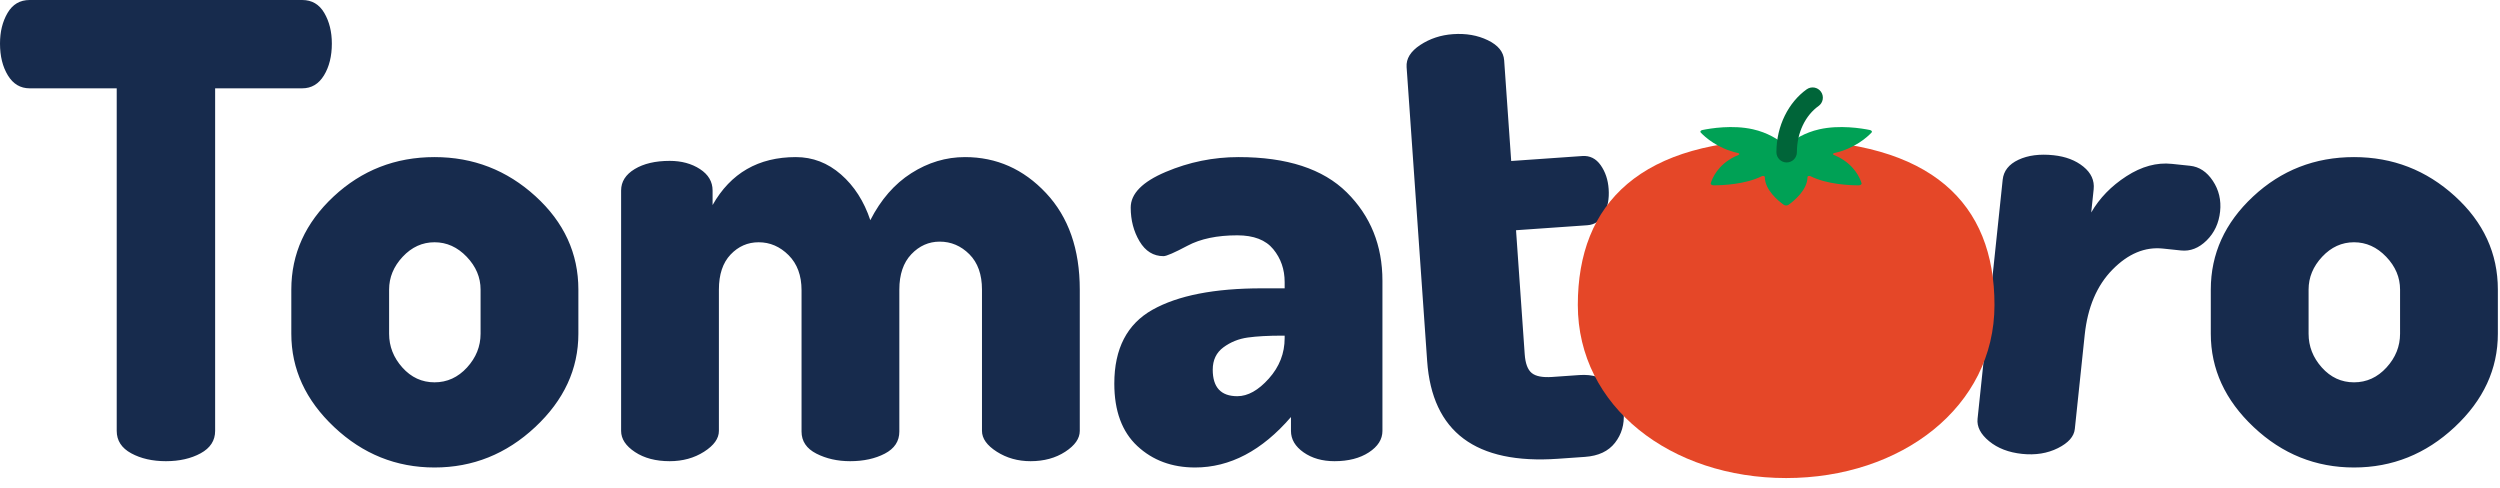
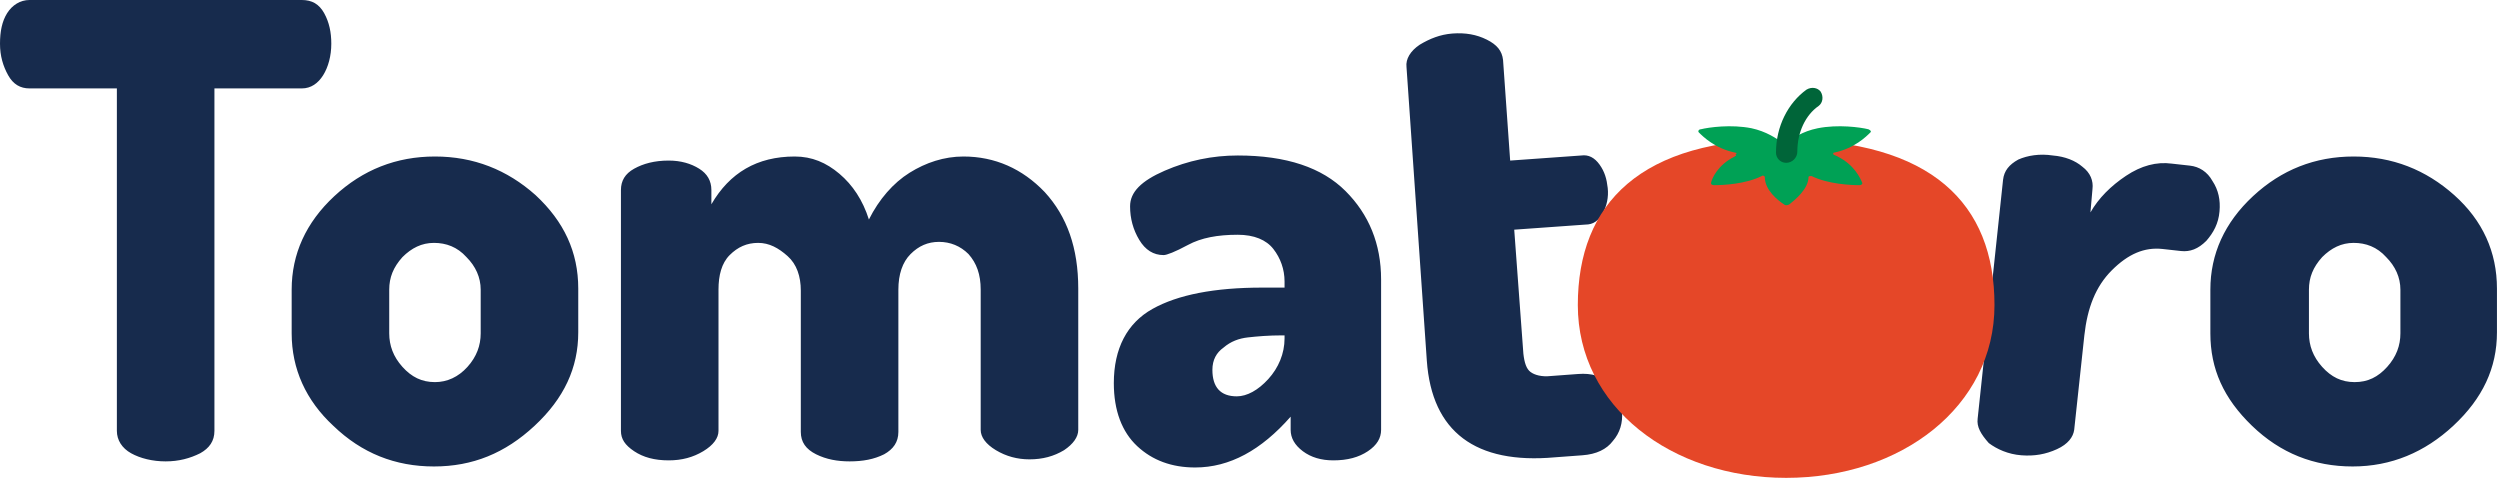
- <svg xmlns="http://www.w3.org/2000/svg" width="246px" height="48px" viewBox="0 0 246 48" version="1.1">
-   <defs />
-   <g id="Page-1" stroke="none" stroke-width="1" fill="none" fill-rule="evenodd">
-     <g id="Tomatoro---Master" transform="translate(-120, -26)">
-       <g id="logo-tomatoro" transform="translate(120, 26)">
-         <g id="Group-2">
-           <path d="M0,4.284 C0,3.125 0.248,2.121 0.745,1.273 C1.242,0.424 1.966,0 2.918,0 L29.736,0 C30.688,0 31.413,0.424 31.909,1.273 C32.406,2.121 32.654,3.125 32.654,4.284 C32.654,5.525 32.396,6.57 31.878,7.419 C31.361,8.267 30.647,8.691 29.736,8.691 L21.169,8.691 L21.169,42.401 C21.169,43.353 20.693,44.087 19.742,44.605 C18.79,45.122 17.651,45.381 16.327,45.381 C15.003,45.381 13.865,45.122 12.913,44.605 C11.961,44.087 11.485,43.353 11.485,42.401 L11.485,8.691 L2.918,8.691 C2.007,8.691 1.293,8.267 0.776,7.419 C0.259,6.57 0,5.525 0,4.284 Z M28.665,32.84 L28.665,28.495 C28.665,24.977 30.052,21.925 32.825,19.338 C35.598,16.751 38.908,15.458 42.757,15.458 C46.565,15.458 49.876,16.741 52.69,19.307 C55.505,21.873 56.912,24.936 56.912,28.495 L56.912,32.84 C56.912,36.317 55.494,39.38 52.659,42.028 C49.824,44.677 46.524,46.001 42.757,46.001 C38.991,46.001 35.701,44.677 32.887,42.028 C30.072,39.38 28.665,36.317 28.665,32.84 Z M38.288,32.84 C38.288,34.082 38.722,35.189 39.591,36.162 C40.46,37.134 41.516,37.621 42.757,37.621 C43.999,37.621 45.065,37.134 45.955,36.162 C46.844,35.189 47.289,34.082 47.289,32.84 L47.289,28.495 C47.289,27.295 46.834,26.219 45.924,25.267 C45.013,24.315 43.958,23.839 42.757,23.839 C41.557,23.839 40.512,24.315 39.622,25.267 C38.733,26.219 38.288,27.295 38.288,28.495 L38.288,32.84 Z M61.117,42.401 L61.117,18.748 C61.117,17.879 61.562,17.176 62.452,16.637 C63.342,16.099 64.49,15.83 65.897,15.83 C67.056,15.83 68.05,16.099 68.877,16.637 C69.705,17.176 70.119,17.879 70.119,18.748 L70.119,20.176 C71.899,17.031 74.63,15.458 78.314,15.458 C79.969,15.458 81.449,16.027 82.752,17.165 C84.056,18.303 85.018,19.804 85.639,21.666 C86.674,19.638 88.019,18.096 89.674,17.041 C91.33,15.986 93.089,15.458 94.951,15.458 C98.055,15.458 100.714,16.637 102.928,18.997 C105.143,21.356 106.25,24.522 106.25,28.495 L106.25,42.401 C106.25,43.146 105.774,43.829 104.822,44.449 C103.87,45.07 102.732,45.381 101.407,45.381 C100.166,45.381 99.059,45.07 98.086,44.449 C97.113,43.829 96.627,43.146 96.627,42.401 L96.627,28.495 C96.627,27.005 96.213,25.846 95.386,25.018 C94.558,24.191 93.585,23.777 92.468,23.777 C91.392,23.777 90.461,24.191 89.674,25.018 C88.888,25.846 88.495,27.005 88.495,28.495 L88.495,42.463 C88.495,43.415 88.019,44.139 87.067,44.636 C86.115,45.132 84.977,45.381 83.652,45.381 C82.411,45.381 81.304,45.132 80.331,44.636 C79.359,44.139 78.872,43.415 78.872,42.463 L78.872,28.557 C78.872,27.108 78.448,25.96 77.6,25.111 C76.751,24.263 75.768,23.839 74.651,23.839 C73.575,23.839 72.654,24.242 71.888,25.049 C71.123,25.856 70.74,27.005 70.74,28.495 L70.74,42.401 C70.74,43.146 70.253,43.829 69.281,44.449 C68.308,45.07 67.18,45.381 65.897,45.381 C64.532,45.381 63.394,45.081 62.483,44.48 C61.573,43.88 61.117,43.187 61.117,42.401 Z M109.648,37.745 C109.648,34.31 110.9,31.889 113.404,30.481 C115.908,29.074 119.498,28.371 124.175,28.371 L126.41,28.371 L126.41,27.75 C126.41,26.508 126.037,25.432 125.292,24.522 C124.547,23.611 123.368,23.156 121.754,23.156 C119.767,23.156 118.132,23.497 116.849,24.18 C115.566,24.863 114.78,25.205 114.49,25.205 C113.497,25.205 112.711,24.718 112.131,23.746 C111.552,22.773 111.262,21.666 111.262,20.424 C111.262,19.059 112.411,17.889 114.708,16.917 C117.005,15.944 119.395,15.458 121.878,15.458 C126.637,15.458 130.186,16.617 132.525,18.934 C134.863,21.252 136.032,24.149 136.032,27.626 L136.032,42.401 C136.032,43.229 135.587,43.932 134.698,44.512 C133.808,45.091 132.68,45.381 131.314,45.381 C130.114,45.381 129.1,45.091 128.272,44.512 C127.445,43.932 127.031,43.229 127.031,42.401 L127.031,41.035 C124.175,44.346 121.03,46.001 117.594,46.001 C115.318,46.001 113.425,45.298 111.914,43.891 C110.403,42.484 109.648,40.435 109.648,37.745 Z M119.333,36.379 C119.333,38.117 120.14,38.986 121.754,38.986 C122.789,38.986 123.823,38.407 124.858,37.248 C125.893,36.089 126.41,34.765 126.41,33.275 L126.41,33.027 L126.162,33.027 C124.796,33.027 123.668,33.089 122.778,33.213 C121.888,33.337 121.092,33.658 120.388,34.175 C119.684,34.692 119.333,35.427 119.333,36.379 Z M140.432,35.526 L138.41,6.605 C138.352,5.779 138.799,5.053 139.751,4.426 C140.703,3.8 141.777,3.444 142.975,3.361 C144.255,3.271 145.399,3.471 146.408,3.961 C147.418,4.45 147.951,5.108 148.009,5.933 L148.702,15.842 L155.7,15.353 C156.443,15.301 157.045,15.601 157.505,16.253 C157.966,16.906 158.228,17.686 158.291,18.594 C158.358,19.544 158.207,20.363 157.841,21.053 C157.474,21.742 156.919,22.113 156.176,22.165 L149.178,22.654 L150.031,34.854 C150.095,35.763 150.324,36.379 150.721,36.704 C151.117,37.029 151.79,37.158 152.739,37.092 L155.402,36.906 C156.723,36.813 157.763,37.145 158.521,37.901 C159.279,38.657 159.696,39.572 159.771,40.645 C159.849,41.76 159.564,42.734 158.917,43.568 C158.27,44.401 157.286,44.864 155.965,44.957 L153.302,45.143 C145.21,45.709 140.92,42.503 140.432,35.526 Z M194.592,41.206 L197.064,17.683 C197.155,16.819 197.671,16.165 198.612,15.723 C199.554,15.281 200.703,15.132 202.062,15.274 C203.255,15.4 204.235,15.773 205.002,16.395 C205.769,17.017 206.107,17.76 206.017,18.624 L205.776,20.908 C206.591,19.496 207.746,18.306 209.241,17.34 C210.737,16.374 212.226,15.968 213.708,16.124 L215.498,16.312 C216.404,16.407 217.153,16.902 217.745,17.797 C218.338,18.691 218.576,19.694 218.459,20.806 C218.338,21.958 217.894,22.91 217.129,23.662 C216.363,24.414 215.528,24.742 214.622,24.647 L212.832,24.459 C211.062,24.273 209.408,24.963 207.87,26.528 C206.332,28.093 205.421,30.234 205.135,32.951 L204.162,42.212 C204.084,42.953 203.529,43.581 202.497,44.097 C201.464,44.613 200.29,44.801 198.973,44.663 C197.656,44.524 196.576,44.109 195.733,43.417 C194.89,42.725 194.51,41.988 194.592,41.206 Z M217.542,32.84 L217.542,28.495 C217.542,24.977 218.929,21.925 221.702,19.338 C224.475,16.751 227.785,15.458 231.634,15.458 C235.442,15.458 238.753,16.741 241.567,19.307 C244.382,21.873 245.789,24.936 245.789,28.495 L245.789,32.84 C245.789,36.317 244.371,39.38 241.536,42.028 C238.701,44.677 235.401,46.001 231.634,46.001 C227.868,46.001 224.578,44.677 221.764,42.028 C218.949,39.38 217.542,36.317 217.542,32.84 Z M227.165,32.84 C227.165,34.082 227.599,35.189 228.468,36.162 C229.338,37.134 230.393,37.621 231.634,37.621 C232.876,37.621 233.942,37.134 234.832,36.162 C235.721,35.189 236.166,34.082 236.166,32.84 L236.166,28.495 C236.166,27.295 235.711,26.219 234.801,25.267 C233.89,24.315 232.835,23.839 231.634,23.839 C230.434,23.839 229.389,24.315 228.499,25.267 C227.61,26.219 227.165,27.295 227.165,28.495 L227.165,32.84 Z" id="Tomatoro" fill="#172B4D" />
-           <g id="icon-tomato-active" transform="translate(155.2572, 7.321388)">
-             <g id="Group">
-               <path d="M20.5,39.719 C31.822,39.719 41,32.717 41,22.691 C41,12.665 34.812,6.534 20.5,6.436 C6.188,6.341 0,12.665 0,22.691 C0,32.717 9.178,39.719 20.5,39.719 Z" id="Oval-3" fill="#E54728" />
-               <path d="M25.582,8.1 C25.454,8.037 25.322,7.978 25.187,7.923 C25.07,7.876 25.095,7.769 25.229,7.74 C25.238,7.738 25.247,7.736 25.257,7.734 C27.254,7.285 28.481,6.167 28.902,5.726 C28.994,5.63 28.916,5.507 28.739,5.471 C27.933,5.306 25.768,4.951 23.771,5.4 C22.314,5.728 21.266,6.411 20.643,6.928 C20.572,6.987 20.428,6.987 20.357,6.928 C19.734,6.411 18.686,5.728 17.229,5.4 C15.232,4.951 13.067,5.306 12.261,5.471 C12.084,5.507 12.006,5.63 12.098,5.726 C12.518,6.167 13.746,7.285 15.743,7.734 C15.753,7.736 15.762,7.738 15.772,7.74 C15.905,7.769 15.93,7.876 15.813,7.923 C15.678,7.978 15.546,8.037 15.418,8.1 C13.778,8.913 13.233,10.208 13.079,10.706 C13.045,10.815 13.186,10.916 13.373,10.916 C14.226,10.915 16.467,10.829 18.107,10.017 C18.108,10.016 18.109,10.016 18.11,10.015 C18.227,9.958 18.401,10.006 18.401,10.096 C18.401,10.097 18.401,10.098 18.401,10.099 C18.401,11.367 19.725,12.445 20.27,12.835 C20.39,12.92 20.611,12.92 20.73,12.835 C21.275,12.445 22.6,11.367 22.6,10.099 C22.6,10.098 22.6,10.097 22.6,10.096 C22.6,10.006 22.774,9.958 22.89,10.015 C22.891,10.016 22.892,10.016 22.893,10.017 C24.533,10.829 26.774,10.915 27.627,10.916 C27.814,10.916 27.956,10.815 27.922,10.706 C27.767,10.208 27.222,8.913 25.582,8.1 Z" id="Shape" fill="#00A155" fill-rule="nonzero" />
-               <path d="M20.55,8.664 C19.993,8.664 19.542,8.214 19.542,7.657 C19.542,5.042 20.755,2.729 22.52,1.469 C22.973,1.146 23.602,1.251 23.925,1.703 C24.248,2.156 24.143,2.785 23.691,3.108 C22.412,4.021 21.557,5.711 21.557,7.657 C21.557,8.214 21.106,8.664 20.55,8.664 Z" id="Shape" fill="#006539" fill-rule="nonzero" />
-             </g>
-           </g>
-         </g>
-       </g>
+ <svg xmlns="http://www.w3.org/2000/svg" version="1.1" id="Tomatoro_Logo" x="0px" y="0px" viewBox="0 0 246 48" style="enable-background:new 0 0 246 48;" xml:space="preserve">
+   <style type="text/css">
+ 	.st0{fill-rule:evenodd;clip-rule:evenodd;fill:#172B4D;}
+ 	.st1{fill-rule:evenodd;clip-rule:evenodd;fill:#E54728;}
+ 	.st2{fill:#00A155;}
+ 	.st3{fill:#006539;}
+ </style>
+   <path id="Tomatoro" class="st0" d="M0,4.3c0-1.2,0.2-2.2,0.7-3S2,0,2.9,0h26.8c1,0,1.7,0.4,2.2,1.3s0.7,1.9,0.7,3  c0,1.2-0.3,2.3-0.8,3.1s-1.2,1.3-2.1,1.3h-8.6v33.7c0,1-0.5,1.7-1.4,2.2c-1,0.5-2.1,0.8-3.4,0.8s-2.5-0.3-3.4-0.8s-1.4-1.3-1.4-2.2  V8.7H2.9C2,8.7,1.3,8.3,0.8,7.4S0,5.5,0,4.3z M28.7,32.8v-4.3c0-3.5,1.4-6.6,4.2-9.2s6.1-3.9,9.9-3.9c3.8,0,7.1,1.3,9.9,3.8  c2.8,2.6,4.2,5.6,4.2,9.2v4.3c0,3.5-1.4,6.5-4.3,9.2s-6.1,4-9.9,4c-3.8,0-7.1-1.3-9.9-4C30.1,39.4,28.7,36.3,28.7,32.8z M38.3,32.8  c0,1.2,0.4,2.3,1.3,3.3c0.9,1,1.9,1.5,3.2,1.5c1.2,0,2.3-0.5,3.2-1.5s1.3-2.1,1.3-3.3v-4.3c0-1.2-0.5-2.3-1.4-3.2  c-0.9-1-2-1.4-3.2-1.4c-1.2,0-2.2,0.5-3.1,1.4c-0.9,1-1.3,2-1.3,3.2V32.8z M61.1,42.4V18.7c0-0.9,0.4-1.6,1.3-2.1s2-0.8,3.4-0.8  c1.2,0,2.2,0.3,3,0.8c0.8,0.5,1.2,1.2,1.2,2.1v1.4c1.8-3.1,4.5-4.7,8.2-4.7c1.7,0,3.1,0.6,4.4,1.7c1.3,1.1,2.3,2.6,2.9,4.5  c1-2,2.4-3.6,4-4.6s3.4-1.6,5.3-1.6c3.1,0,5.8,1.2,8,3.5c2.2,2.4,3.3,5.5,3.3,9.5v13.9c0,0.7-0.5,1.4-1.4,2c-1,0.6-2.1,0.9-3.4,0.9  c-1.2,0-2.3-0.3-3.3-0.9c-1-0.6-1.5-1.3-1.5-2V28.5c0-1.5-0.4-2.6-1.2-3.5c-0.8-0.8-1.8-1.2-2.9-1.2c-1.1,0-2,0.4-2.8,1.2  c-0.8,0.8-1.2,2-1.2,3.5v14c0,1-0.5,1.7-1.4,2.2c-1,0.5-2.1,0.7-3.4,0.7c-1.2,0-2.3-0.2-3.3-0.7s-1.5-1.2-1.5-2.2V28.6  c0-1.4-0.4-2.6-1.3-3.4s-1.8-1.3-2.9-1.3c-1.1,0-2,0.4-2.8,1.2c-0.8,0.8-1.1,2-1.1,3.4v13.9c0,0.7-0.5,1.4-1.5,2  c-1,0.6-2.1,0.9-3.4,0.9c-1.4,0-2.5-0.3-3.4-0.9S61.1,43.2,61.1,42.4z M109.6,37.7c0-3.4,1.3-5.9,3.8-7.3c2.5-1.4,6.1-2.1,10.8-2.1  h2.2v-0.6c0-1.2-0.4-2.3-1.1-3.2c-0.7-0.9-1.9-1.4-3.5-1.4c-2,0-3.6,0.3-4.9,1c-1.3,0.7-2.1,1-2.4,1c-1,0-1.8-0.5-2.4-1.5  c-0.6-1-0.9-2.1-0.9-3.3c0-1.4,1.1-2.5,3.4-3.5s4.7-1.5,7.2-1.5c4.8,0,8.3,1.2,10.6,3.5s3.5,5.2,3.5,8.7v14.8c0,0.8-0.4,1.5-1.3,2.1  s-2,0.9-3.4,0.9c-1.2,0-2.2-0.3-3-0.9c-0.8-0.6-1.2-1.3-1.2-2.1V41c-2.9,3.3-6,5-9.4,5c-2.3,0-4.2-0.7-5.7-2.1  C110.4,42.5,109.6,40.4,109.6,37.7z M119.3,36.4c0,1.7,0.8,2.6,2.4,2.6c1,0,2.1-0.6,3.1-1.7s1.6-2.5,1.6-4V33h-0.2  c-1.4,0-2.5,0.1-3.4,0.2s-1.7,0.4-2.4,1C119.7,34.7,119.3,35.4,119.3,36.4z M140.4,35.5l-2-28.9c-0.1-0.8,0.4-1.6,1.3-2.2  c1-0.6,2-1,3.2-1.1c1.3-0.1,2.4,0.1,3.4,0.6s1.5,1.1,1.6,2l0.7,9.9l7-0.5c0.7-0.1,1.3,0.2,1.8,0.9c0.5,0.7,0.7,1.4,0.8,2.3  c0.1,0.9-0.1,1.8-0.5,2.5s-0.9,1.1-1.7,1.1l-7,0.5l0.9,12.2c0.1,0.9,0.3,1.5,0.7,1.8c0.4,0.3,1.1,0.5,2,0.4l2.7-0.2  c1.3-0.1,2.4,0.2,3.1,1s1.2,1.7,1.2,2.7c0.1,1.1-0.2,2.1-0.9,2.9c-0.6,0.8-1.6,1.3-3,1.4l-2.7,0.2C145.2,45.7,140.9,42.5,140.4,35.5  z M194.6,41.2l2.5-23.5c0.1-0.9,0.6-1.5,1.5-2c0.9-0.4,2.1-0.6,3.4-0.4c1.2,0.1,2.2,0.5,2.9,1.1c0.8,0.6,1.1,1.4,1,2.2l-0.2,2.3  c0.8-1.4,2-2.6,3.5-3.6c1.5-1,3-1.4,4.5-1.2l1.8,0.2c0.9,0.1,1.7,0.6,2.2,1.5c0.6,0.9,0.8,1.9,0.7,3c-0.1,1.2-0.6,2.1-1.3,2.9  c-0.8,0.8-1.6,1.1-2.5,1l-1.8-0.2c-1.8-0.2-3.4,0.5-5,2.1s-2.4,3.7-2.7,6.4l-1,9.3c-0.1,0.7-0.6,1.4-1.7,1.9s-2.2,0.7-3.5,0.6  c-1.3-0.1-2.4-0.6-3.2-1.2C194.9,42.7,194.5,42,194.6,41.2z M217.5,32.8v-4.3c0-3.5,1.4-6.6,4.2-9.2c2.8-2.6,6.1-3.9,9.9-3.9  c3.8,0,7.1,1.3,9.9,3.8s4.2,5.6,4.2,9.2v4.3c0,3.5-1.4,6.5-4.3,9.2c-2.8,2.6-6.1,4-9.9,4s-7.1-1.3-9.9-4S217.5,36.3,217.5,32.8z   M227.2,32.8c0,1.2,0.4,2.3,1.3,3.3s1.9,1.5,3.2,1.5s2.3-0.5,3.2-1.5s1.3-2.1,1.3-3.3v-4.3c0-1.2-0.5-2.3-1.4-3.2  c-0.9-1-2-1.4-3.2-1.4s-2.2,0.5-3.1,1.4c-0.9,1-1.3,2-1.3,3.2V32.8z" />
+   <g id="icon-tomato-active" transform="translate(155.2572, 7.321388)">
+     <g id="Group">
+       <path id="Oval-3" class="st1" d="M20.5,39.7c11.3,0,20.5-7,20.5-17c0-10-6.2-16.2-20.5-16.3C6.2,6.3,0,12.7,0,22.7    C0,32.7,9.2,39.7,20.5,39.7z" />
+       <path id="Shape" class="st2" d="M25.6,8.1C25.5,8,25.3,8,25.2,7.9c-0.1,0-0.1-0.2,0-0.2c0,0,0,0,0,0c2-0.4,3.2-1.6,3.6-2    c0.1-0.1,0-0.2-0.2-0.3c-0.8-0.2-3-0.5-5-0.1c-1.5,0.3-2.5,1-3.1,1.5c-0.1,0.1-0.2,0.1-0.3,0c-0.6-0.5-1.7-1.2-3.1-1.5    c-2-0.4-4.2-0.1-5,0.1c-0.2,0-0.3,0.2-0.2,0.3c0.4,0.4,1.6,1.6,3.6,2c0,0,0,0,0,0c0.1,0,0.2,0.1,0,0.2C15.7,8,15.5,8,15.4,8.1    c-1.6,0.8-2.2,2.1-2.3,2.6c0,0.1,0.1,0.2,0.3,0.2c0.9,0,3.1-0.1,4.7-0.9c0,0,0,0,0,0c0.1-0.1,0.3,0,0.3,0.1c0,0,0,0,0,0    c0,1.3,1.3,2.3,1.9,2.7c0.1,0.1,0.3,0.1,0.5,0c0.5-0.4,1.9-1.5,1.9-2.7c0,0,0,0,0,0c0-0.1,0.2-0.1,0.3-0.1c0,0,0,0,0,0    c1.6,0.8,3.9,0.9,4.7,0.9c0.2,0,0.3-0.1,0.3-0.2C27.8,10.2,27.2,8.9,25.6,8.1z" />
+       <path id="Shape_00000170258798857379081290000015679019143093195393_" class="st3" d="M20.5,8.7c-0.6,0-1-0.5-1-1    c0-2.6,1.2-4.9,3-6.2c0.5-0.3,1.1-0.2,1.4,0.2c0.3,0.5,0.2,1.1-0.2,1.4c-1.3,0.9-2.1,2.6-2.1,4.5C21.6,8.2,21.1,8.7,20.5,8.7z" />
    </g>
  </g>
</svg>
